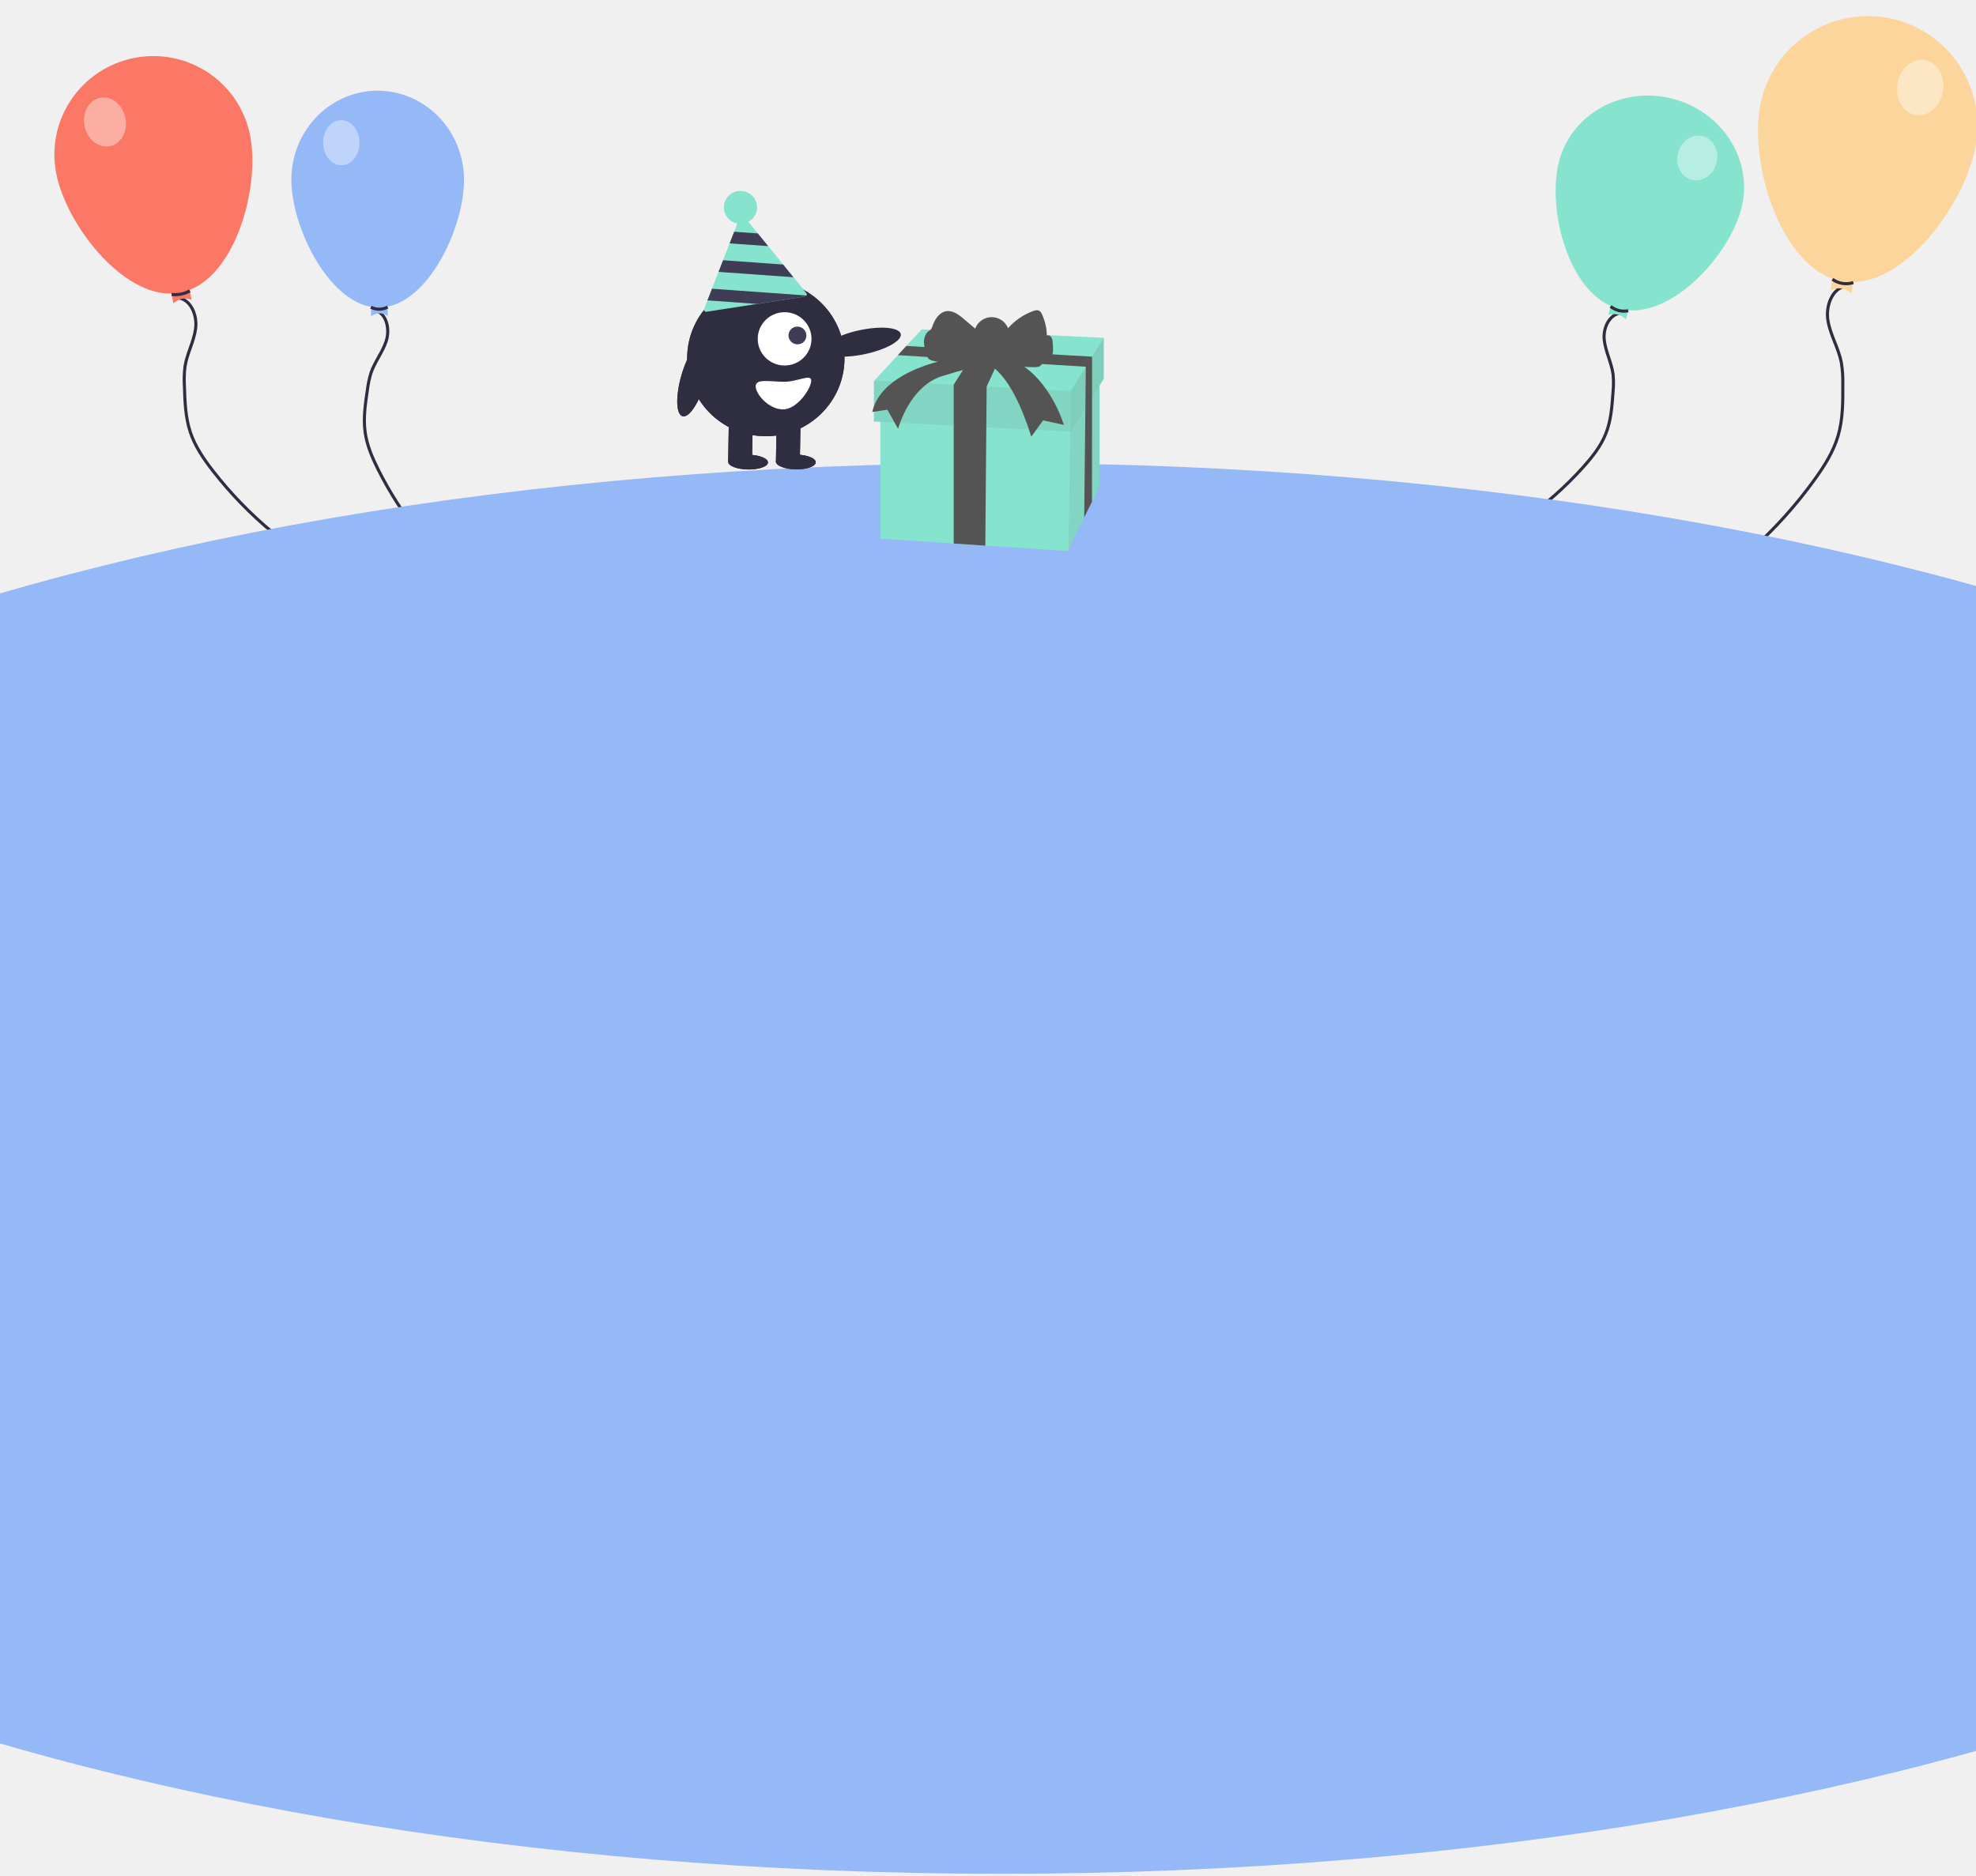
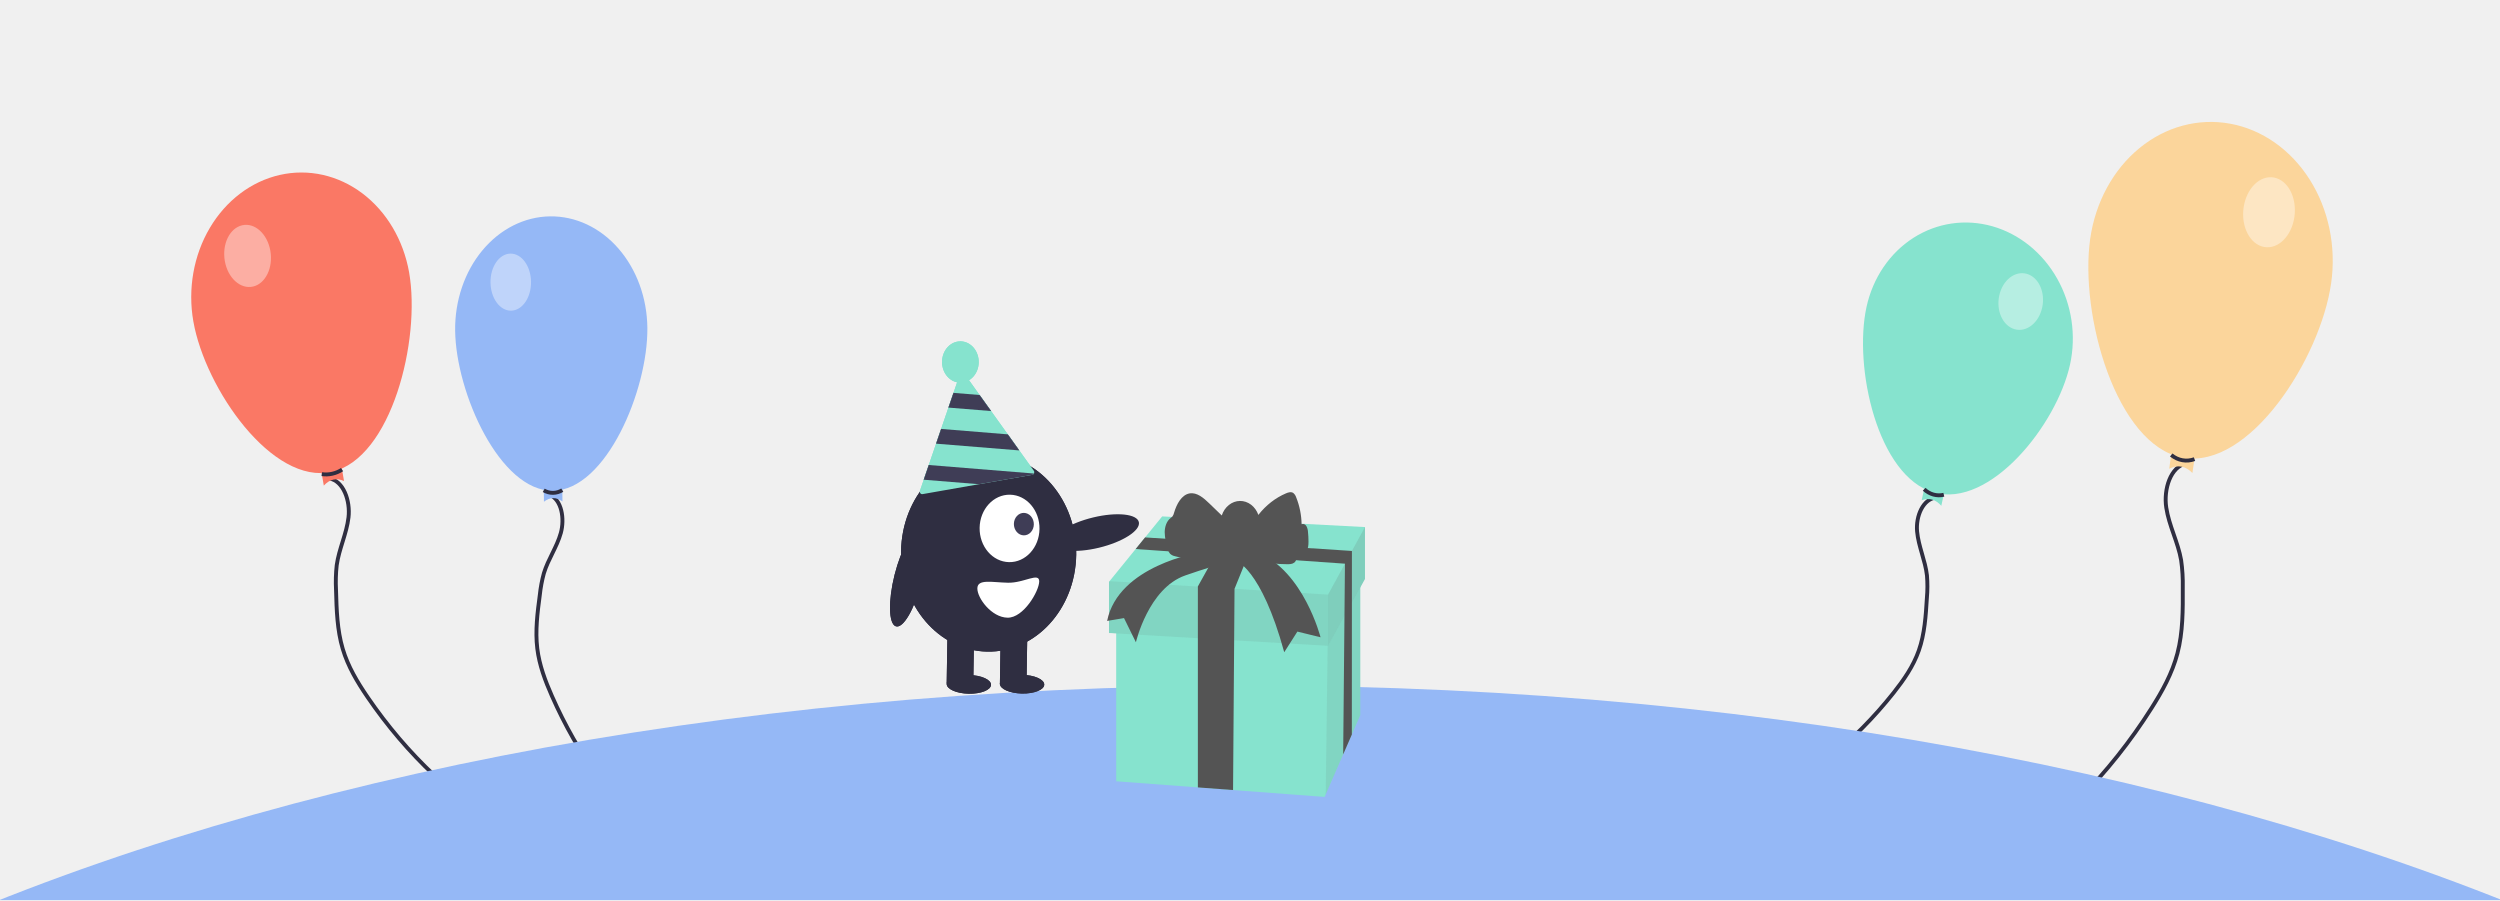
- <svg xmlns="http://www.w3.org/2000/svg" width="1280" height="1215" viewBox="0 0 1280 1215" fill="none">
-   <path d="M1050.59 202.69C1042.54 203.255 1038.37 212.408 1039.17 220.086C1039.97 227.765 1043.92 234.957 1044.91 242.621C1045.27 246.453 1045.26 250.3 1044.87 254.111C1044.24 263.26 1043.57 272.564 1040.17 281.073C1036.95 289.146 1031.4 296.131 1025.53 302.666C1014.15 315.318 1001.32 326.703 987.256 336.614" stroke="#2F2E41" stroke-width="2" />
-   <path d="M1128.14 134.636C1120.41 165.568 1081.58 208.316 1048.89 200.15C1016.21 191.984 1002.05 135.997 1009.77 105.065C1013.49 90.211 1023.28 77.523 1037 69.792C1050.73 62.062 1067.25 59.922 1082.95 63.843C1098.64 67.765 1112.22 77.426 1120.7 90.703C1129.17 103.979 1131.85 119.782 1128.14 134.636Z" fill="#86E3CE" />
-   <path d="M1053.25 206.974C1050.02 203.714 1046.22 202.764 1041.84 204.124L1044.54 193.327L1055.95 196.177L1053.25 206.974Z" fill="#86E3CE" />
-   <path d="M1043.28 198.504C1044.84 199.797 1046.69 200.725 1048.68 201.214C1050.66 201.703 1052.73 201.737 1054.72 201.315" stroke="#2F2E41" stroke-width="2" />
-   <path opacity="0.4" d="M1095.91 116.549C1102.81 118.271 1109.98 113.322 1111.93 105.496C1113.89 97.67 1109.89 89.93 1103 88.208C1096.1 86.487 1088.93 91.435 1086.98 99.261C1085.02 107.088 1089.02 114.828 1095.91 116.549Z" fill="white" />
-   <path d="M243.666 201.338C250.725 203.746 252.533 213.617 250.209 220.902C247.886 228.188 242.844 234.272 240.361 241.501C239.232 245.146 238.436 248.892 237.984 252.69C236.628 261.736 235.271 270.942 236.52 280.007C237.706 288.607 241.19 296.684 245.06 304.398C252.556 319.335 261.62 333.376 272.09 346.268" stroke="#2F2E41" stroke-width="2" />
-   <path d="M188.739 117.214C189.147 149.094 214.831 199.654 245.71 199.259C276.589 198.863 300.97 147.662 300.562 115.782C300.365 100.472 294.287 85.865 283.663 75.174C273.039 64.483 258.74 58.584 243.911 58.774C229.083 58.964 214.939 65.227 204.592 76.187C194.246 87.147 188.543 101.905 188.739 117.214Z" fill="#95B8F6" />
-   <path d="M240.393 204.892C243.955 202.465 247.548 202.419 251.171 204.754L251.028 193.626L240.25 193.764L240.393 204.892Z" fill="#95B8F6" />
-   <path d="M251.068 198.955C249.404 199.852 247.558 200.328 245.681 200.344C243.804 200.36 241.949 199.916 240.27 199.047" stroke="#2F2E41" stroke-width="2" />
-   <path opacity="0.4" d="M221.286 107.059C214.775 107.142 209.414 100.671 209.31 92.605C209.207 84.539 214.401 77.933 220.912 77.849C227.422 77.766 232.784 84.237 232.887 92.303C232.991 100.369 227.796 106.976 221.286 107.059Z" fill="white" />
-   <path d="M36.446 112.531C43.319 147.026 82.391 196.483 117.055 189.576C151.72 182.668 168.851 122.013 161.978 87.518C158.677 70.952 148.899 56.383 134.794 47.015C120.689 37.646 103.413 34.247 86.766 37.564C70.12 40.881 55.466 50.642 46.029 64.701C36.592 78.76 33.145 95.965 36.446 112.531Z" fill="#FA7865" />
-   <path d="M115.428 192.958C123.818 194.109 127.84 204.487 126.711 212.91C125.583 221.334 121.168 229.014 119.85 237.409C119.323 241.616 119.19 245.863 119.451 250.096C119.763 260.236 120.104 270.549 123.337 280.166C126.404 289.288 131.938 297.362 137.832 304.96C149.245 319.672 162.234 333.079 176.564 344.942" stroke="#2F2E41" stroke-width="2" />
-   <path d="M112.343 196.632C115.764 193.333 119.687 192.551 124.112 194.287L121.767 182.518L109.998 184.863L112.343 196.632Z" fill="#FA7865" />
-   <path d="M122.946 188.436C121.246 189.428 119.292 190.155 117.245 190.557C115.198 190.959 113.116 191.025 111.171 190.748" stroke="#2F2E41" stroke-width="2" />
-   <path opacity="0.4" d="M71.134 94.721C78.446 93.264 82.974 85.057 81.247 76.391C79.52 67.725 72.192 61.88 64.88 63.337C57.568 64.794 53.041 73.001 54.767 81.667C56.494 90.333 63.822 96.177 71.134 94.721Z" fill="white" />
-   <path d="M1280.05 92.919C1273.77 131.719 1232.38 188.571 1193.67 182.313C1154.96 176.054 1133.6 109.055 1139.87 70.254C1142.88 51.622 1153.15 34.946 1168.43 23.896C1183.7 12.846 1202.73 8.327 1221.32 11.332C1239.91 14.338 1256.54 24.622 1267.55 39.922C1278.57 55.223 1283.06 74.286 1280.05 92.919Z" fill="#FBD59B" />
-   <path d="M1195.86 185.232C1186.56 186.847 1182.51 198.546 1184.11 207.865C1185.71 217.185 1190.95 225.547 1192.76 234.827C1193.52 239.483 1193.84 244.2 1193.72 248.916C1193.79 260.202 1193.83 271.682 1190.62 282.502C1187.58 292.767 1181.75 301.965 1175.49 310.649C1163.38 327.462 1149.46 342.889 1133.98 356.651" stroke="#2F2E41" stroke-width="2" />
-   <path d="M1199.33 190.177C1195.3 186.552 1190.79 185.823 1185.82 187.992L1188.01 174.449L1201.52 176.634L1199.33 190.177Z" fill="#FBD59B" />
-   <path d="M1187 180.939C1188.93 182.344 1191.16 183.27 1193.51 183.641C1195.87 184.012 1198.28 183.817 1200.54 183.072" stroke="#2F2E41" stroke-width="2" />
-   <path opacity="0.4" d="M1241.01 74.447C1249.17 75.766 1257.07 68.878 1258.66 59.061C1260.25 49.244 1254.92 40.216 1246.76 38.896C1238.59 37.577 1230.69 44.465 1229.1 54.282C1227.52 64.099 1232.85 73.127 1241.01 74.447Z" fill="white" />
-   <ellipse cx="648.5" cy="757.058" rx="1119.5" ry="457" fill="#95B8F6" />
-   <path d="M712.269 239.061V315.152L692.154 355.735V355.74L691.516 357.021L638.263 353.504L617.791 352.15L570.279 349.011V257.992L617.791 259.332L639.038 259.933L692.791 261.451L712.269 239.061Z" fill="#86E3CE" />
-   <path opacity="0.1" d="M712.27 243.551V315.153L707.355 325.067V325.071L702.315 335.232V335.236L692.154 355.736L693.29 279.645L693.52 264.296L703.182 253.606V253.603L707.394 248.943L712.27 243.551Z" fill="#545454" />
-   <path d="M714.999 218.855V245.433L712.268 249.783L707.39 257.556L703.068 264.441L693.518 279.656L693.289 279.644L566.092 273.102V246.889L566.413 246.543L581.598 230.105L587.095 224.156L597.038 213.394L714.999 218.855Z" fill="#86E3CE" />
-   <path opacity="0.1" d="M693.518 253.443V279.657L566.092 273.103V246.889L566.413 246.544L693.518 253.443Z" fill="#545454" />
-   <path opacity="0.15" d="M715 218.855V245.433L693.52 279.656V253.442L715 218.855Z" fill="#545454" />
-   <path d="M707.406 231.083L707.394 248.942L707.391 257.555L707.355 325.066V325.069L702.315 335.231L703.07 264.44L703.182 253.605V253.602L703.354 237.608L581.6 230.104L587.096 224.155L707.406 231.083Z" fill="#545454" />
-   <path d="M647.646 231.961L639.115 250.488L639.039 259.933L638.263 353.504L617.792 352.15V249.255L628.714 231.961H647.646Z" fill="#545454" />
-   <path d="M619.55 233.209C614.621 234.849 609.324 235.035 604.293 233.744C603.313 233.555 602.394 233.129 601.616 232.503C600.779 231.579 600.207 230.446 599.961 229.223C599.071 226.698 598.578 224.049 598.499 221.372C598.56 218.7 599.583 215.911 601.763 214.364C602.207 214.096 602.622 213.784 603.003 213.433C603.458 212.859 603.785 212.194 603.963 211.484C605.454 207.034 608.346 202.336 612.984 201.624C617.263 200.967 621.158 203.955 624.455 206.761L631.692 212.92C632.495 210.761 633.932 208.896 635.814 207.569C637.696 206.242 639.935 205.515 642.238 205.484C644.54 205.453 646.799 206.118 648.716 207.394C650.634 208.669 652.121 210.494 652.982 212.63C657.367 207.69 662.894 203.898 669.081 201.583C670.452 201.073 672.062 200.657 673.312 201.417C674.084 201.987 674.67 202.773 674.996 203.676C676.966 207.988 678.033 212.657 678.133 217.396C678.639 217.223 679.188 217.224 679.693 217.398C680.199 217.572 680.632 217.91 680.923 218.359C681.484 219.272 681.803 220.313 681.852 221.383C682.045 223.037 682.141 224.701 682.14 226.366C682.14 228.122 681.977 230.019 680.832 231.351C679.353 233.072 676.8 233.254 674.532 233.308C675.624 234.277 675.091 236.23 673.882 237.05C672.674 237.871 671.112 237.886 669.651 237.872C664.021 237.817 658.032 237.657 653.348 234.531C651.499 233.297 649.95 231.654 648.096 230.427C643.552 227.42 637.847 227.276 632.587 227.525C627.839 227.749 624.071 231.695 619.55 233.209Z" fill="#545454" />
-   <path d="M618.519 231.961C618.519 231.961 571.553 238.514 565 266.912L574.83 265.456L581.747 277.834C581.747 277.834 589.029 250.165 610.509 243.611C631.99 237.058 639.636 235.966 639.636 235.966C639.636 235.966 654.563 239.607 668.033 282.932L675.679 272.373L689.15 275.286C689.15 275.286 679.32 241.427 652.742 231.961L618.519 231.961Z" fill="#545454" />
-   <path d="M484.475 304.187C491.599 304.314 497.413 302.27 497.46 299.622C497.507 296.973 491.77 294.723 484.647 294.596C477.523 294.469 471.709 296.513 471.662 299.161C471.615 301.81 477.352 304.06 484.475 304.187Z" fill="#2F2E41" />
-   <path d="M515.442 304.099C522.566 304.226 528.38 302.182 528.427 299.534C528.474 296.885 522.737 294.636 515.613 294.508C508.489 294.381 502.676 296.425 502.629 299.073C502.582 301.722 508.318 303.972 515.442 304.099Z" fill="#2F2E41" />
-   <path d="M495.182 282.632C523.322 283.134 546.537 260.927 547.035 233.032C547.532 205.137 525.124 182.116 496.985 181.614C468.845 181.112 445.63 203.319 445.133 231.214C444.635 259.109 467.043 282.13 495.182 282.632Z" fill="#2F2E41" />
-   <path d="M487.637 271.625L472.159 271.349L471.668 298.841L487.147 299.117L487.637 271.625Z" fill="#2F2E41" />
-   <path d="M518.593 272.178L503.114 271.901L502.623 299.394L518.102 299.67L518.593 272.178Z" fill="#2F2E41" />
-   <path d="M507.941 236.812C517.558 236.984 525.492 229.394 525.662 219.86C525.832 210.327 518.174 202.459 508.557 202.287C498.939 202.116 491.005 209.705 490.835 219.239C490.665 228.773 498.323 236.641 507.941 236.812Z" fill="white" />
-   <path d="M520.614 221.503C522.911 219.305 522.961 215.663 520.727 213.37C518.492 211.077 514.82 211 512.524 213.199C510.227 215.397 510.177 219.039 512.411 221.332C514.645 223.625 518.318 223.702 520.614 221.503Z" fill="#3F3D56" />
-   <path d="M456.785 247.556C460.637 234.14 460.316 222.291 456.067 221.091C451.818 219.891 445.251 229.794 441.398 243.209C437.546 256.625 437.868 268.474 442.117 269.674C446.365 270.874 452.933 260.971 456.785 247.556Z" fill="#2F2E41" />
-   <path d="M507.359 247.355C516.713 247.522 525.589 241.776 525.501 246.719C525.412 251.663 516.394 265.424 507.04 265.257C497.686 265.09 489.43 255.178 489.518 250.235C489.606 245.291 498.005 247.188 507.359 247.355Z" fill="white" />
-   <path d="M522.325 189.969L513.901 179.616L507.215 171.389L497.517 159.467L490.818 151.242L481.72 140.043C481.572 139.862 481.378 139.723 481.159 139.639C480.94 139.556 480.702 139.531 480.47 139.567C480.238 139.603 480.02 139.698 479.837 139.844C479.654 139.99 479.512 140.181 479.427 140.398L475.634 150.153L472.692 157.688L468.436 168.613L465.509 176.16L461.253 187.084L458.324 194.618L456.143 200.215C456.051 200.43 456.023 200.667 456.062 200.897C456.099 201.125 456.193 201.341 456.336 201.524C456.484 201.705 456.677 201.845 456.896 201.929C457.116 202.012 457.354 202.037 457.586 201.999L521.501 192.105C521.701 192.079 521.892 192.005 522.057 191.891C522.222 191.777 522.357 191.626 522.451 191.449C522.488 191.394 522.52 191.335 522.545 191.274C522.624 191.056 522.648 190.823 522.613 190.594C522.579 190.363 522.479 190.146 522.325 189.969Z" fill="#86E3CE" />
-   <path d="M497.515 159.466L472.691 157.688L475.632 150.153L490.817 151.241L497.515 159.466Z" fill="#3F3D56" />
-   <path d="M513.9 179.616L465.509 176.16L468.436 168.613L507.215 171.389L513.9 179.616Z" fill="#3F3D56" />
-   <path d="M522.45 191.449C522.356 191.626 522.221 191.777 522.056 191.891C521.89 192.006 521.7 192.079 521.5 192.105L490.426 196.915L458.323 194.618L461.252 187.084L522.45 191.449Z" fill="#3F3D56" />
-   <path d="M479.457 144.918C485.349 145.023 490.21 140.373 490.315 134.532C490.419 128.69 485.726 123.87 479.834 123.765C473.941 123.659 469.08 128.31 468.976 134.151C468.872 139.992 473.564 144.813 479.457 144.918Z" fill="#86E3CE" />
-   <path d="M484.475 304.187C491.599 304.314 497.413 302.27 497.46 299.622C497.507 296.973 491.77 294.723 484.647 294.596C477.523 294.469 471.709 296.513 471.662 299.161C471.615 301.81 477.352 304.06 484.475 304.187Z" fill="#2F2E41" />
-   <path d="M515.442 304.099C522.566 304.226 528.38 302.182 528.427 299.534C528.474 296.885 522.737 294.636 515.613 294.508C508.489 294.381 502.676 296.425 502.629 299.073C502.582 301.722 508.318 303.972 515.442 304.099Z" fill="#2F2E41" />
-   <path d="M560.243 229.439C574.003 226.522 584.407 220.685 583.482 216.403C582.557 212.12 570.653 211.013 556.893 213.93C543.133 216.847 532.728 222.684 533.653 226.966C534.578 231.249 546.483 232.356 560.243 229.439Z" fill="#2F2E41" />
-   <path d="M495.182 282.632C523.322 283.134 546.537 260.927 547.035 233.032C547.532 205.137 525.124 182.116 496.985 181.614C468.845 181.112 445.63 203.319 445.133 231.214C444.635 259.109 467.043 282.13 495.182 282.632Z" fill="#2F2E41" />
-   <path d="M487.637 271.625L472.159 271.349L471.668 298.841L487.147 299.117L487.637 271.625Z" fill="#2F2E41" />
-   <path d="M518.593 272.178L503.114 271.901L502.623 299.394L518.102 299.67L518.593 272.178Z" fill="#2F2E41" />
-   <path d="M507.941 236.812C517.558 236.984 525.492 229.394 525.662 219.86C525.832 210.327 518.174 202.459 508.557 202.287C498.939 202.116 491.005 209.705 490.835 219.239C490.665 228.773 498.323 236.641 507.941 236.812Z" fill="white" />
-   <path d="M520.614 221.503C522.911 219.305 522.961 215.663 520.727 213.37C518.492 211.077 514.82 211 512.524 213.199C510.227 215.397 510.177 219.039 512.411 221.332C514.645 223.625 518.318 223.702 520.614 221.503Z" fill="#3F3D56" />
-   <path d="M456.785 247.556C460.637 234.14 460.316 222.291 456.067 221.091C451.818 219.891 445.251 229.794 441.398 243.209C437.546 256.625 437.868 268.474 442.117 269.674C446.365 270.874 452.933 260.971 456.785 247.556Z" fill="#2F2E41" />
-   <path d="M507.359 247.355C516.713 247.522 525.589 241.776 525.501 246.719C525.412 251.663 516.394 265.424 507.04 265.257C497.686 265.09 489.43 255.178 489.518 250.235C489.606 245.291 498.005 247.188 507.359 247.355Z" fill="white" />
-   <path d="M522.325 189.969L513.901 179.616L507.215 171.389L497.517 159.467L490.818 151.242L481.72 140.043C481.572 139.862 481.378 139.723 481.159 139.639C480.94 139.556 480.702 139.531 480.47 139.567C480.238 139.603 480.02 139.698 479.837 139.844C479.654 139.99 479.512 140.181 479.427 140.398L475.634 150.153L472.692 157.688L468.436 168.613L465.509 176.16L461.253 187.084L458.324 194.618L456.143 200.215C456.051 200.43 456.023 200.667 456.062 200.897C456.099 201.125 456.193 201.341 456.336 201.524C456.484 201.705 456.677 201.845 456.896 201.929C457.116 202.012 457.354 202.037 457.586 201.999L521.501 192.105C521.701 192.079 521.892 192.005 522.057 191.891C522.222 191.777 522.357 191.626 522.451 191.449C522.488 191.394 522.52 191.335 522.545 191.274C522.624 191.056 522.648 190.823 522.613 190.594C522.579 190.363 522.479 190.146 522.325 189.969Z" fill="#86E3CE" />
-   <path d="M497.515 159.466L472.691 157.688L475.632 150.153L490.817 151.241L497.515 159.466Z" fill="#3F3D56" />
-   <path d="M513.9 179.616L465.509 176.16L468.436 168.613L507.215 171.389L513.9 179.616Z" fill="#3F3D56" />
-   <path d="M522.45 191.449C522.356 191.626 522.221 191.777 522.056 191.891C521.89 192.006 521.7 192.079 521.5 192.105L490.426 196.915L458.323 194.618L461.252 187.084L522.45 191.449Z" fill="#3F3D56" />
-   <path d="M479.457 144.918C485.349 145.023 490.21 140.373 490.315 134.532C490.419 128.69 485.726 123.87 479.834 123.765C473.941 123.659 469.08 128.31 468.976 134.151C468.872 139.992 473.564 144.813 479.457 144.918Z" fill="#86E3CE" />
+ <svg xmlns="http://www.w3.org/2000/svg" width="1280" height="461" viewBox="0 0 1280 461" fill="none">
+   <g clip-path="url(#clip0_141_2)">
+     <g clip-path="url(#clip1_141_2)">
+       <g clip-path="url(#clip2_141_2)">
+         <mask id="mask0_141_2" style="mask-type:luminance" maskUnits="userSpaceOnUse" x="-88" y="0" width="1491" height="461">
+           <path d="M1403 0H-88V461H1403V0Z" fill="white" />
+         </mask>
+         <g mask="url(#mask0_141_2)">
+           <path d="M991.602 254.691C984.517 255.256 980.846 264.409 981.55 272.087C982.255 279.766 985.731 286.958 986.603 294.622C986.919 298.454 986.911 302.301 986.567 306.112C986.013 315.261 985.423 324.565 982.431 333.074C979.597 341.147 974.712 348.132 969.545 354.667C959.529 367.319 948.236 378.704 935.861 388.615" stroke="#2F2E41" stroke-width="2" />
+           <path d="M1059.86 186.637C1053.06 217.569 1018.88 260.317 990.106 252.151C961.342 243.985 948.879 187.998 955.674 157.066C958.948 142.212 967.565 129.524 979.641 121.793C991.725 114.063 1006.27 111.923 1020.08 115.844C1033.89 119.766 1045.85 129.427 1053.31 142.704C1060.77 155.98 1063.12 171.783 1059.86 186.637Z" fill="#86E3CE" />
+           <path d="M993.943 258.975C991.1 255.715 987.756 254.765 983.901 256.125L986.277 245.328L996.32 248.178L993.943 258.975Z" fill="#86E3CE" />
+           <path d="M985.168 250.505C986.541 251.798 988.169 252.726 989.921 253.215C991.664 253.704 993.485 253.738 995.237 253.316" stroke="#2F2E41" stroke-width="2" />
+           <path opacity="0.4" d="M1031.49 168.55C1037.56 170.272 1043.87 165.323 1045.59 157.497C1047.32 149.671 1043.8 141.931 1037.73 140.209C1031.66 138.488 1025.35 143.436 1023.63 151.262C1021.91 159.089 1025.43 166.829 1031.49 168.55Z" fill="white" />
+           <path d="M281.375 253.34C287.588 255.748 289.18 265.618 287.134 272.904C285.09 280.19 280.652 286.274 278.466 293.503C277.473 297.148 276.772 300.894 276.374 304.692C275.181 313.738 273.986 322.944 275.086 332.009C276.13 340.609 279.196 348.686 282.602 356.4C289.2 371.337 297.178 385.378 306.393 398.27" stroke="#2F2E41" stroke-width="2" />
+           <path d="M233.031 169.215C233.39 201.095 255.996 251.655 283.175 251.26C310.353 250.864 331.812 199.663 331.453 167.783C331.28 152.473 325.93 137.866 316.579 127.175C307.229 116.484 294.643 110.585 281.591 110.775C268.54 110.965 256.091 117.228 246.984 128.188C237.878 139.148 232.858 153.905 233.031 169.215Z" fill="#95B8F6" />
+           <path d="M278.495 256.893C281.63 254.466 284.792 254.42 287.981 256.754L287.855 245.627L278.369 245.765L278.495 256.893Z" fill="#95B8F6" />
+           <path d="M287.891 250.956C286.426 251.853 284.801 252.329 283.149 252.345C281.497 252.361 279.864 251.917 278.386 251.048" stroke="#2F2E41" stroke-width="2" />
+           <path opacity="0.4" d="M261.677 159.06C255.947 159.143 251.228 152.672 251.137 144.606C251.046 136.54 255.617 129.934 261.348 129.85C267.078 129.767 271.798 136.238 271.888 144.304C271.98 152.37 267.407 158.977 261.677 159.06Z" fill="white" />
+           <path d="M98.988 164.531C105.037 199.026 139.427 248.483 169.937 241.576C200.448 234.668 215.526 174.013 209.476 139.518C206.571 122.952 197.965 108.383 185.55 99.015C173.135 89.647 157.93 86.247 143.277 89.564C128.626 92.881 115.728 102.642 107.422 116.701C99.116 130.76 96.082 147.965 98.988 164.531Z" fill="#FA7865" />
+           <path d="M168.505 244.957C175.889 246.108 179.429 256.486 178.436 264.909C177.443 273.333 173.557 281.013 172.397 289.408C171.933 293.615 171.816 297.862 172.046 302.095C172.32 312.235 172.62 322.548 175.466 332.165C178.165 341.287 183.036 349.361 188.224 356.959C198.269 371.671 209.702 385.078 222.314 396.941" stroke="#2F2E41" stroke-width="2" />
+           <path d="M165.79 248.632C168.801 245.333 172.254 244.551 176.148 246.287L174.084 234.518L163.726 236.863L165.79 248.632Z" fill="#FA7865" />
+           <path d="M175.122 240.436C173.626 241.428 171.906 242.155 170.104 242.557C168.302 242.959 166.47 243.025 164.758 242.748" stroke="#2F2E41" stroke-width="2" />
+           <path opacity="0.4" d="M129.519 146.722C135.955 145.265 139.94 137.058 138.42 128.392C136.9 119.726 130.45 113.881 124.014 115.338C117.578 116.795 113.593 125.002 115.113 133.668C116.633 142.334 123.083 148.179 129.519 146.722Z" fill="white" />
+           <path d="M1193.56 144.919C1188.04 183.719 1151.61 240.571 1117.54 234.313C1083.46 228.054 1064.66 161.055 1070.18 122.254C1072.83 103.622 1081.87 86.946 1095.32 75.896C1108.76 64.846 1125.51 60.327 1141.87 63.332C1158.23 66.338 1172.87 76.622 1182.56 91.922C1192.26 107.223 1196.21 126.286 1193.56 144.919Z" fill="#FBD59B" />
+           <path d="M1119.46 237.232C1111.28 238.847 1107.71 250.546 1109.12 259.865C1110.53 269.185 1115.14 277.547 1116.74 286.827C1117.4 291.483 1117.69 296.2 1117.58 300.916C1117.64 312.202 1117.68 323.682 1114.85 334.502C1112.18 344.767 1107.04 353.965 1101.53 362.649C1090.88 379.462 1078.62 394.889 1065 408.651" stroke="#2F2E41" stroke-width="2" />
+           <path d="M1122.52 242.177C1118.97 238.552 1115 237.823 1110.63 239.992L1112.55 226.449L1124.45 228.634L1122.52 242.177Z" fill="#FBD59B" />
+           <path d="M1111.67 232.94C1113.36 234.345 1115.33 235.271 1117.4 235.642C1119.47 236.013 1121.59 235.818 1123.58 235.073" stroke="#2F2E41" stroke-width="2" />
+           <path opacity="0.4" d="M1159.2 126.448C1166.39 127.767 1173.34 120.879 1174.74 111.062C1176.14 101.245 1171.45 92.217 1164.26 90.897C1157.07 89.578 1150.12 96.466 1148.72 106.283C1147.33 116.1 1152.02 125.128 1159.2 126.448Z" fill="white" />
+           <path d="M640.337 1265.06C1184.53 1265.06 1625.68 1060.45 1625.68 808.059C1625.68 555.665 1184.53 351.059 640.337 351.059C96.146 351.059 -345.008 555.665 -345.008 808.059C-345.008 1060.45 96.146 1265.06 640.337 1265.06Z" fill="#95B8F6" />
+           <path d="M696.464 290.061V366.152L678.76 406.735V406.74L678.198 408.021L631.327 404.504L613.308 403.15L571.49 400.011V308.992L613.308 310.332L632.009 310.933L679.32 312.451L696.464 290.061Z" fill="#86E3CE" />
+           <path opacity="0.1" d="M696.465 294.551V366.153L692.139 376.067V376.071L687.703 386.232V386.236L678.76 406.736L679.759 330.645L679.962 315.296L688.466 304.606V304.603L692.173 299.943L696.465 294.551Z" fill="#545454" />
+           <path d="M698.867 269.856V296.434L696.463 300.784L692.17 308.557L688.366 315.442L679.96 330.657L679.759 330.645L567.804 324.103V297.89L568.087 297.544L581.452 281.106L586.29 275.157L595.042 264.395L698.867 269.856Z" fill="#86E3CE" />
+           <path opacity="0.1" d="M679.96 304.442V330.656L567.804 324.102V297.888L568.087 297.543L679.96 304.442Z" fill="#545454" />
+           <path opacity="0.15" d="M698.868 269.855V296.433L679.962 330.656V304.442L698.868 269.855Z" fill="#545454" />
+           <path d="M692.184 282.084L692.173 299.943L692.17 308.556L692.139 376.067V376.07L687.703 386.232L688.367 315.441L688.466 304.606V304.603L688.617 288.609L581.454 281.105L586.291 275.156L692.184 282.084Z" fill="#545454" />
+           <path d="M639.585 282.961L632.076 301.488L632.009 310.933L631.326 404.504L613.309 403.15V300.255L622.922 282.961H639.585Z" fill="#545454" />
+           <path d="M614.856 284.209C610.518 285.849 605.855 286.035 601.427 284.744C600.565 284.555 599.756 284.129 599.071 283.503C598.334 282.579 597.831 281.446 597.614 280.223C596.831 277.698 596.397 275.049 596.328 272.372C596.381 269.7 597.282 266.911 599.2 265.364C599.591 265.096 599.957 264.784 600.292 264.433C600.692 263.859 600.98 263.194 601.137 262.484C602.449 258.034 604.995 253.336 609.077 252.624C612.843 251.967 616.271 254.955 619.173 257.761L625.543 263.92C626.25 261.761 627.515 259.896 629.171 258.569C630.827 257.242 632.798 256.515 634.825 256.484C636.851 256.453 638.84 257.118 640.527 258.394C642.215 259.669 643.524 261.494 644.282 263.63C648.141 258.69 653.006 254.898 658.451 252.583C659.658 252.073 661.075 251.657 662.175 252.417C662.855 252.987 663.371 253.773 663.658 254.676C665.392 258.988 666.331 263.657 666.419 268.396C666.864 268.223 667.347 268.224 667.792 268.398C668.237 268.572 668.618 268.91 668.874 269.359C669.368 270.272 669.649 271.313 669.692 272.383C669.862 274.037 669.946 275.701 669.946 277.366C669.946 279.122 669.802 281.019 668.794 282.351C667.492 284.072 665.245 284.254 663.249 284.308C664.21 285.277 663.741 287.23 662.677 288.05C661.614 288.871 660.239 288.886 658.953 288.872C653.998 288.817 648.727 288.657 644.604 285.531C642.976 284.297 641.613 282.654 639.981 281.427C635.982 278.42 630.96 278.276 626.331 278.525C622.152 278.749 618.835 282.695 614.856 284.209Z" fill="#545454" />
+           <path d="M613.948 282.961C613.948 282.961 572.61 289.514 566.843 317.912L575.495 316.456L581.583 328.834C581.583 328.834 587.992 301.165 606.898 294.611C625.805 288.058 632.535 286.966 632.535 286.966C632.535 286.966 645.673 290.607 657.529 333.932L664.259 323.373L676.115 326.286C676.115 326.286 667.463 292.427 644.07 282.961H613.948Z" fill="#545454" />
+           <path d="M495.967 355.186C502.238 355.313 507.355 353.269 507.396 350.621C507.438 347.972 502.388 345.722 496.119 345.595C489.849 345.468 484.731 347.512 484.69 350.16C484.649 352.809 489.698 355.059 495.967 355.186Z" fill="#2F2E41" />
+           <path d="M523.225 355.098C529.496 355.225 534.612 353.181 534.654 350.533C534.696 347.884 529.646 345.635 523.376 345.507C517.106 345.38 511.989 347.424 511.947 350.073C511.906 352.721 516.955 354.971 523.225 355.098Z" fill="#2F2E41" />
+           <path d="M505.392 333.632C530.159 334.134 550.592 311.927 551.031 284.032C551.468 256.137 531.745 233.116 506.979 232.614C482.211 232.112 461.778 254.319 461.34 282.214C460.902 310.109 480.625 333.13 505.392 333.632Z" fill="#2F2E41" />
+           <path d="M498.751 322.624L485.127 322.348L484.695 349.84L498.319 350.116L498.751 322.624Z" fill="#2F2E41" />
+           <path d="M525.998 323.177L512.374 322.9L511.943 350.393L525.567 350.669L525.998 323.177Z" fill="#2F2E41" />
+           <path d="M516.622 287.812C525.086 287.984 532.069 280.394 532.219 270.86C532.369 261.327 525.628 253.459 517.164 253.287C508.698 253.116 501.715 260.705 501.565 270.239C501.416 279.773 508.156 287.641 516.622 287.812Z" fill="white" />
+           <path d="M527.778 272.503C529.798 270.305 529.842 266.663 527.876 264.37C525.91 262.077 522.677 262 520.656 264.199C518.635 266.397 518.59 270.039 520.558 272.332C522.524 274.625 525.756 274.702 527.778 272.503Z" fill="#3F3D56" />
+           <path d="M471.596 298.555C474.986 285.139 474.704 273.29 470.964 272.09C467.224 270.89 461.444 280.793 458.053 294.208C454.662 307.624 454.946 319.473 458.686 320.673C462.425 321.873 468.205 311.97 471.596 298.555Z" fill="#2F2E41" />
+           <path d="M516.109 298.355C524.342 298.522 532.155 292.776 532.077 297.719C531.999 302.663 524.062 316.424 515.829 316.257C507.596 316.09 500.329 306.178 500.406 301.235C500.484 296.291 507.876 298.188 516.109 298.355Z" fill="white" />
+           <path d="M529.282 240.969L521.867 230.616L515.982 222.389L507.447 210.467L501.55 202.242L493.543 191.043C493.412 190.862 493.242 190.723 493.049 190.639C492.856 190.556 492.647 190.531 492.442 190.567C492.238 190.603 492.046 190.698 491.885 190.844C491.724 190.99 491.599 191.181 491.524 191.398L488.186 201.153L485.597 208.688L481.851 219.613L479.274 227.16L475.528 238.084L472.95 245.618L471.031 251.215C470.95 251.43 470.925 251.667 470.959 251.897C470.992 252.125 471.075 252.341 471.201 252.524C471.331 252.705 471.501 252.845 471.693 252.929C471.887 253.012 472.097 253.037 472.301 252.999L528.556 243.105C528.733 243.079 528.901 243.005 529.046 242.891C529.191 242.777 529.31 242.626 529.393 242.449C529.425 242.394 529.453 242.335 529.475 242.274C529.545 242.056 529.566 241.823 529.535 241.594C529.505 241.363 529.417 241.146 529.282 240.969Z" fill="#86E3CE" />
+           <path d="M507.445 210.465L485.596 208.687L488.184 201.152L501.55 202.24L507.445 210.465Z" fill="#3F3D56" />
+           <path d="M521.867 230.615L479.274 227.159L481.851 219.612L515.983 222.388L521.867 230.615Z" fill="#3F3D56" />
+           <path d="M529.392 242.448C529.309 242.625 529.19 242.776 529.045 242.89C528.899 243.005 528.732 243.078 528.556 243.104L501.205 247.914L472.949 245.617L475.527 238.083L529.392 242.448Z" fill="#3F3D56" />
+           <path d="M491.551 195.918C496.737 196.023 501.015 191.373 501.108 185.532C501.199 179.69 497.069 174.87 491.883 174.765C486.696 174.659 482.417 179.31 482.326 185.151C482.234 190.992 486.364 195.813 491.551 195.918Z" fill="#86E3CE" />
+           <path d="M495.967 355.186C502.238 355.313 507.355 353.269 507.396 350.621C507.438 347.972 502.388 345.722 496.119 345.595C489.849 345.468 484.731 347.512 484.69 350.16C484.649 352.809 489.698 355.059 495.967 355.186Z" fill="#2F2E41" />
+           <path d="M523.225 355.098C529.496 355.225 534.612 353.181 534.654 350.533C534.696 347.884 529.646 345.635 523.376 345.507C517.106 345.38 511.989 347.424 511.947 350.073C511.906 352.721 516.955 354.971 523.225 355.098Z" fill="#2F2E41" />
+           <path d="M562.657 280.438C574.768 277.521 583.926 271.684 583.112 267.402C582.298 263.119 571.819 262.012 559.708 264.929C547.597 267.846 538.439 273.683 539.253 277.965C540.068 282.248 550.546 283.355 562.657 280.438Z" fill="#2F2E41" />
+           <path d="M505.392 333.632C530.159 334.134 550.592 311.927 551.031 284.032C551.468 256.137 531.745 233.116 506.979 232.614C482.211 232.112 461.778 254.319 461.34 282.214C460.902 310.109 480.625 333.13 505.392 333.632Z" fill="#2F2E41" />
+           <path d="M498.751 322.624L485.127 322.348L484.695 349.84L498.319 350.116L498.751 322.624Z" fill="#2F2E41" />
+           <path d="M525.998 323.177L512.374 322.9L511.943 350.393L525.567 350.669L525.998 323.177Z" fill="#2F2E41" />
+           <path d="M516.622 287.812C525.086 287.984 532.069 280.394 532.219 270.86C532.369 261.327 525.628 253.459 517.164 253.287C508.698 253.116 501.715 260.705 501.565 270.239C501.416 279.773 508.156 287.641 516.622 287.812Z" fill="white" />
+           <path d="M527.778 272.503C529.798 270.305 529.842 266.663 527.876 264.37C525.91 262.077 522.677 262 520.656 264.199C518.635 266.397 518.59 270.039 520.558 272.332C522.524 274.625 525.756 274.702 527.778 272.503Z" fill="#3F3D56" />
+           <path d="M471.596 298.555C474.986 285.139 474.704 273.29 470.964 272.09C467.224 270.89 461.444 280.793 458.053 294.208C454.662 307.624 454.946 319.473 458.686 320.673C462.425 321.873 468.205 311.97 471.596 298.555Z" fill="#2F2E41" />
+           <path d="M516.109 298.355C524.342 298.522 532.155 292.776 532.077 297.719C531.999 302.663 524.062 316.424 515.829 316.257C507.596 316.09 500.329 306.178 500.406 301.235C500.484 296.291 507.876 298.188 516.109 298.355Z" fill="white" />
+           <path d="M529.282 240.969L521.867 230.616L515.982 222.389L507.447 210.467L501.55 202.242L493.543 191.043C493.412 190.862 493.242 190.723 493.049 190.639C492.856 190.556 492.647 190.531 492.442 190.567C492.238 190.603 492.046 190.698 491.885 190.844C491.724 190.99 491.599 191.181 491.524 191.398L488.186 201.153L485.597 208.688L481.851 219.613L479.274 227.16L475.528 238.084L472.95 245.618L471.031 251.215C470.95 251.43 470.925 251.667 470.959 251.897C470.992 252.125 471.075 252.341 471.201 252.524C471.331 252.705 471.501 252.845 471.693 252.929C471.887 253.012 472.097 253.037 472.301 252.999L528.556 243.105C528.733 243.079 528.901 243.005 529.046 242.891C529.191 242.777 529.31 242.626 529.393 242.449C529.425 242.394 529.453 242.335 529.475 242.274C529.545 242.056 529.566 241.823 529.535 241.594C529.505 241.363 529.417 241.146 529.282 240.969Z" fill="#86E3CE" />
+           <path d="M507.445 210.465L485.596 208.687L488.184 201.152L501.55 202.24L507.445 210.465Z" fill="#3F3D56" />
+           <path d="M521.867 230.615L479.274 227.159L481.851 219.612L515.983 222.388L521.867 230.615Z" fill="#3F3D56" />
+           <path d="M529.392 242.448C529.309 242.625 529.19 242.776 529.045 242.89C528.899 243.005 528.732 243.078 528.556 243.104L501.205 247.914L472.949 245.617L475.527 238.083L529.392 242.448Z" fill="#3F3D56" />
+           <path d="M491.551 195.918C496.737 196.023 501.015 191.373 501.108 185.532C501.199 179.69 497.069 174.87 491.883 174.765C486.696 174.659 482.417 179.31 482.326 185.151C482.234 190.992 486.364 195.813 491.551 195.918Z" fill="#86E3CE" />
+         </g>
+       </g>
+     </g>
+   </g>
+   <defs>
+     <clipPath id="clip0_141_2">
+       <rect width="1280" height="461" fill="white" />
+     </clipPath>
+     <clipPath id="clip1_141_2">
+       <rect width="1280" height="1215" fill="white" />
+     </clipPath>
+     <clipPath id="clip2_141_2">
+       <rect width="1491" height="461" fill="white" transform="translate(-88)" />
+     </clipPath>
+   </defs>
</svg>
